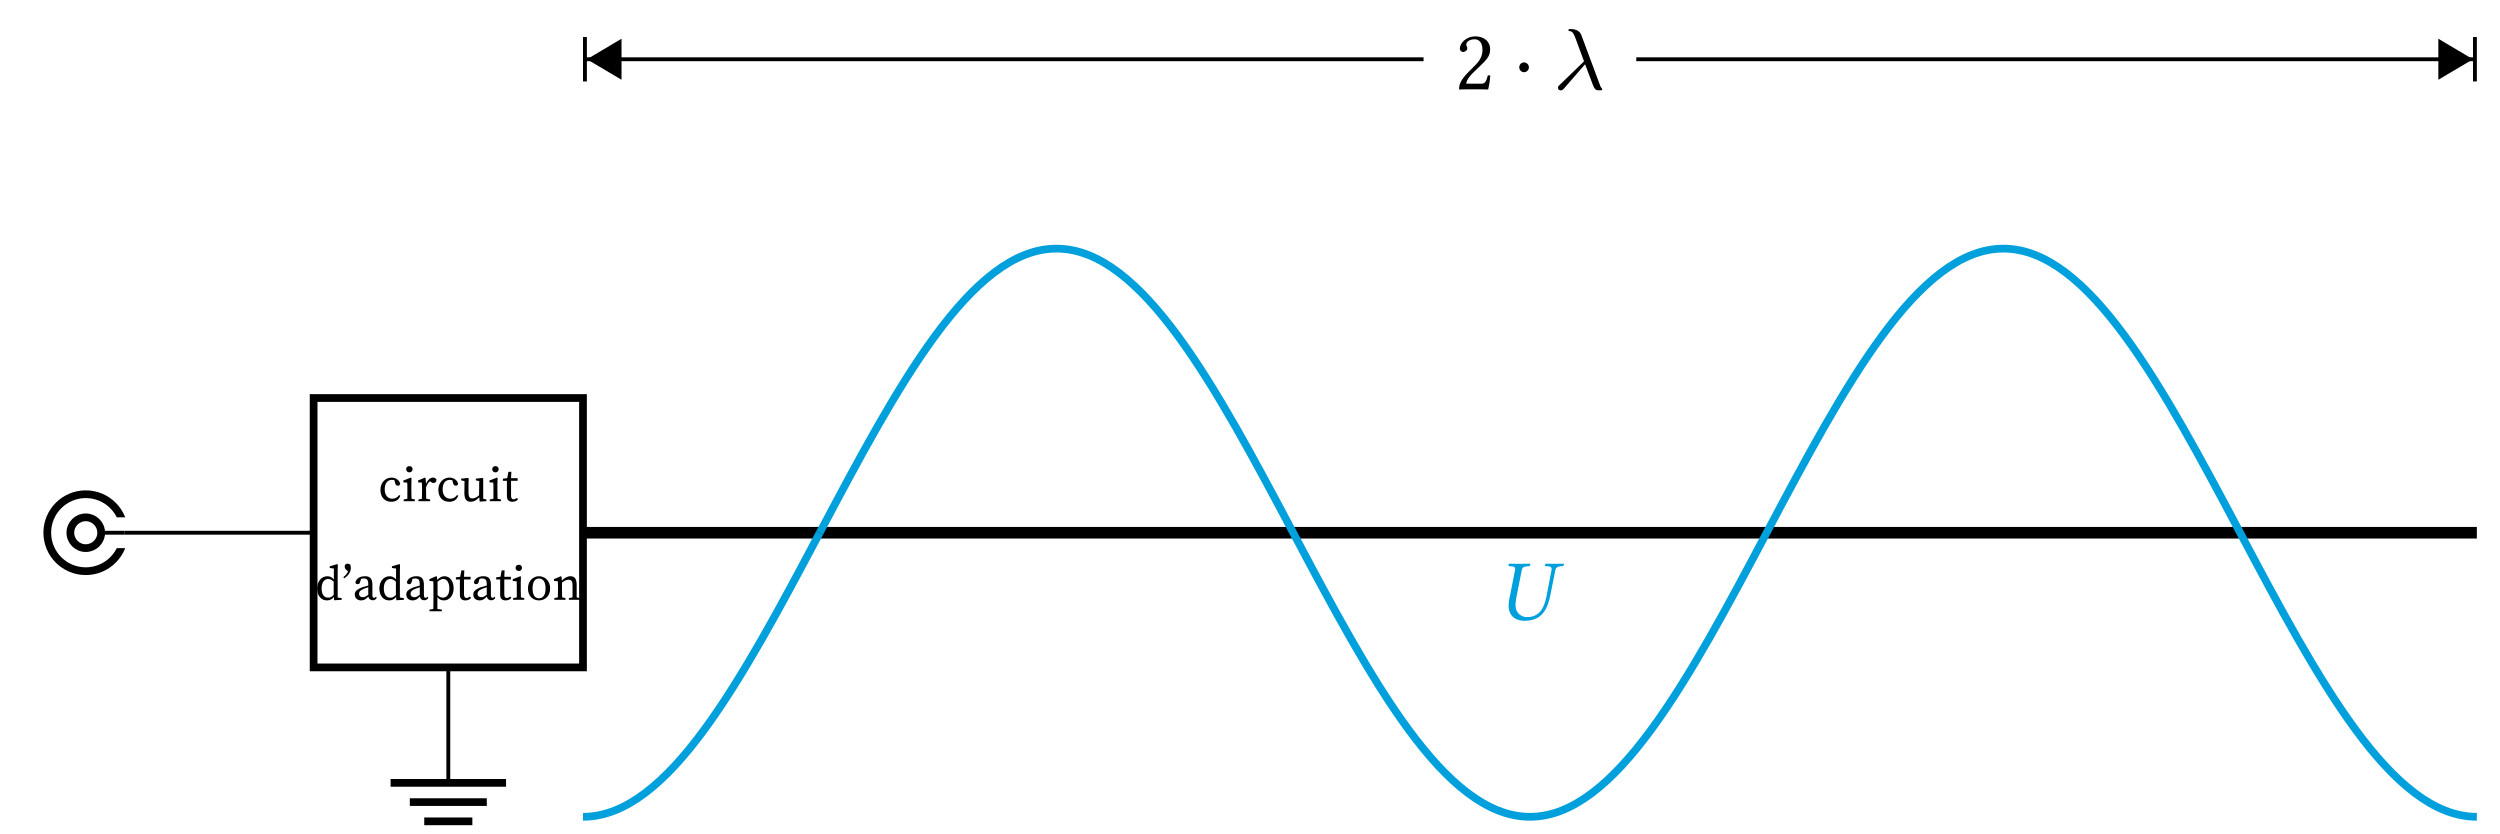
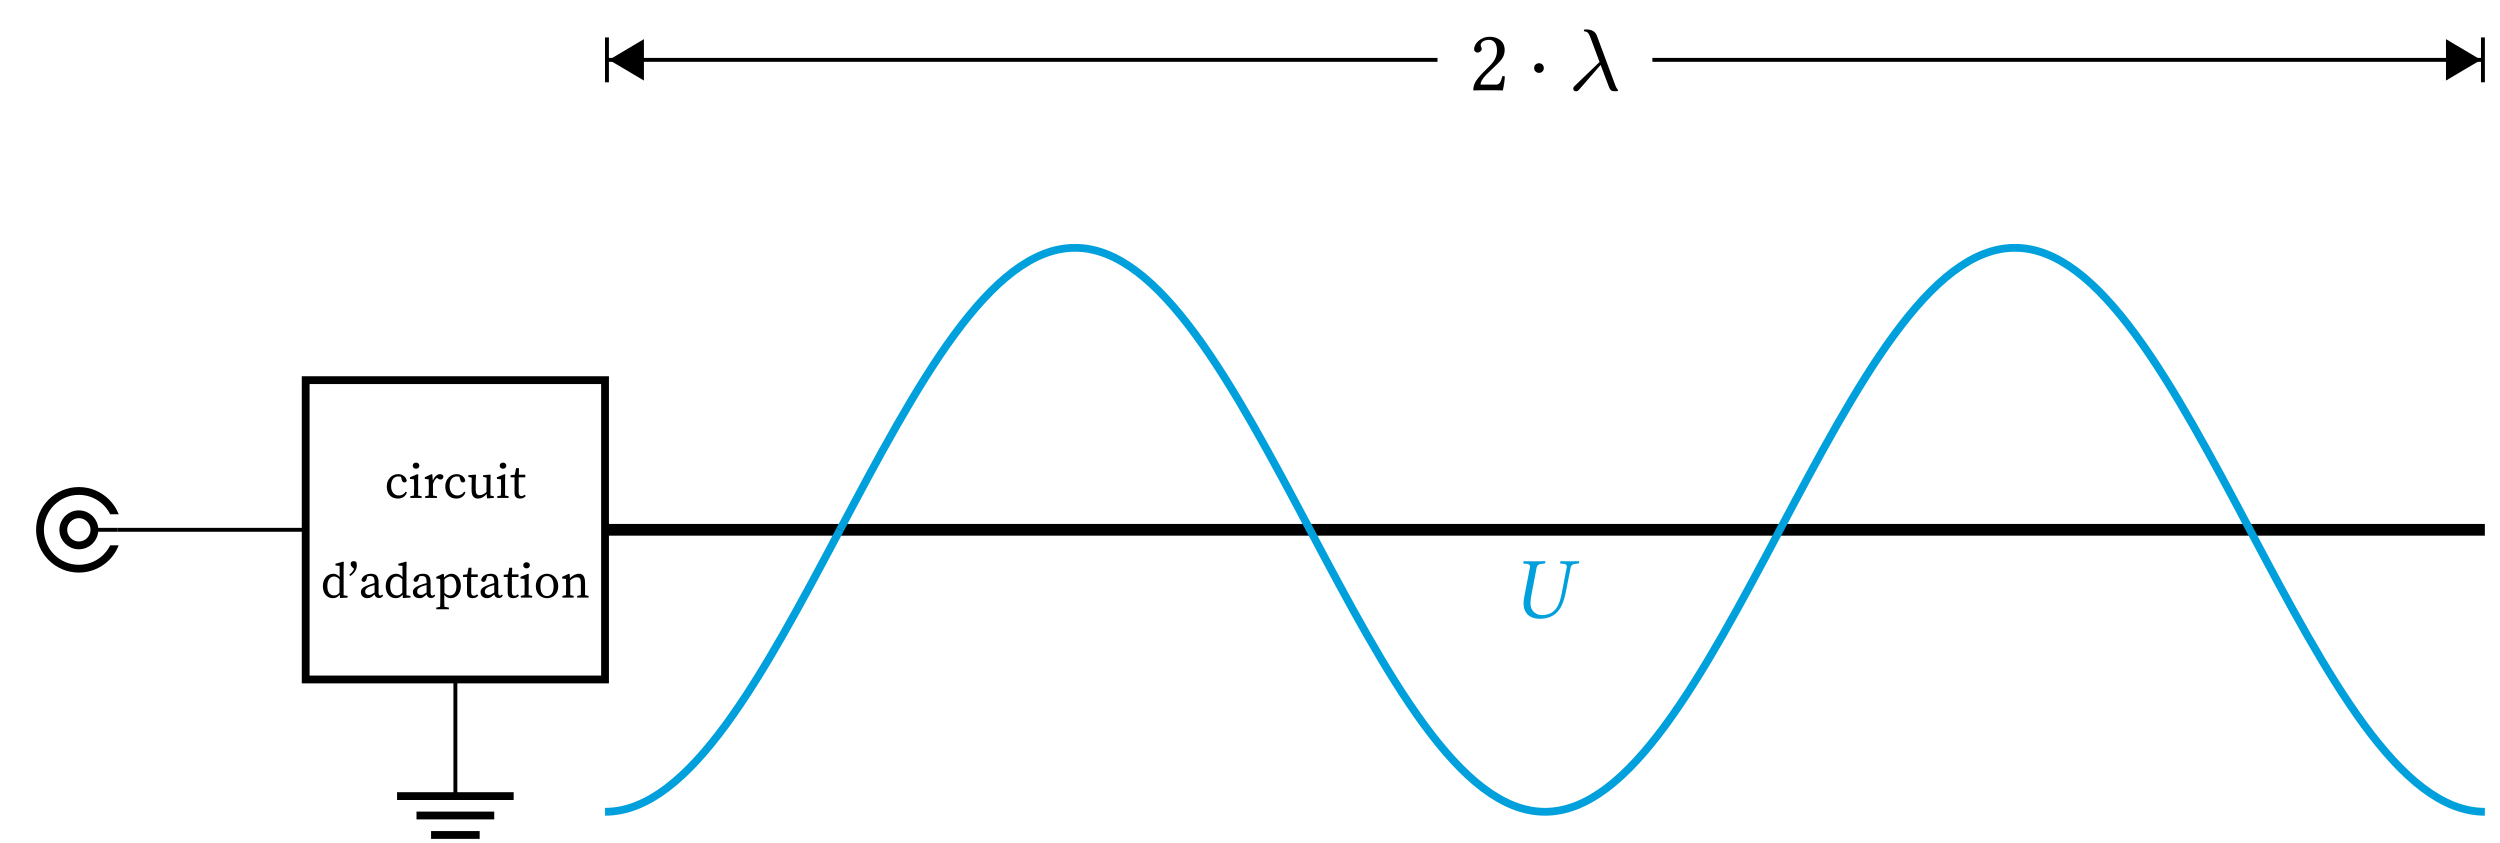
- <svg xmlns="http://www.w3.org/2000/svg" xmlns:xlink="http://www.w3.org/1999/xlink" width="255.117" height="85.099" viewBox="0 0 255.117 85.099">
+ <svg xmlns="http://www.w3.org/2000/svg" xmlns:xlink="http://www.w3.org/1999/xlink" width="254.165" height="85.641" viewBox="0 0 254.165 85.641">
  <defs>
    <g>
      <g id="glyph-0-0">
-         <path d="M 1.359 -2.172 C 1.453 -2.172 1.531 -2.172 1.625 -2.141 L 1.719 -1.812 C 1.75 -1.672 1.828 -1.578 1.984 -1.578 C 2.109 -1.578 2.188 -1.641 2.219 -1.766 C 2.156 -2.125 1.781 -2.406 1.344 -2.406 C 0.75 -2.406 0.203 -1.938 0.203 -1.156 C 0.203 -0.406 0.641 0.062 1.312 0.062 C 1.781 0.062 2.094 -0.156 2.234 -0.562 L 2.109 -0.625 C 1.953 -0.391 1.703 -0.25 1.422 -0.25 C 0.969 -0.25 0.641 -0.594 0.641 -1.203 C 0.641 -1.844 0.938 -2.172 1.359 -2.172 Z M 1.359 -2.172 " />
+         <path d="M 1.375 -2.188 C 1.453 -2.188 1.547 -2.172 1.641 -2.156 L 1.734 -1.828 C 1.766 -1.688 1.828 -1.578 2 -1.578 C 2.125 -1.578 2.203 -1.641 2.234 -1.766 C 2.172 -2.141 1.797 -2.422 1.359 -2.422 C 0.766 -2.422 0.203 -1.953 0.203 -1.172 C 0.203 -0.406 0.641 0.062 1.328 0.062 C 1.781 0.062 2.109 -0.156 2.25 -0.562 L 2.125 -0.641 C 1.969 -0.391 1.719 -0.25 1.438 -0.25 C 0.969 -0.25 0.641 -0.594 0.641 -1.219 C 0.641 -1.859 0.953 -2.188 1.375 -2.188 Z M 1.375 -2.188 " />
      </g>
      <g id="glyph-0-1">
-         <path d="M 0.75 -2.938 C 0.938 -2.938 1.078 -3.078 1.078 -3.266 C 1.078 -3.453 0.938 -3.578 0.75 -3.578 C 0.562 -3.578 0.422 -3.453 0.422 -3.266 C 0.422 -3.078 0.562 -2.938 0.75 -2.938 Z M 1.312 -0.172 L 0.969 -0.25 C 0.969 -0.5 0.953 -0.812 0.953 -1.031 L 0.953 -1.688 L 0.969 -2.359 L 0.906 -2.406 L 0.141 -2.109 L 0.141 -1.922 L 0.531 -1.891 C 0.547 -1.688 0.547 -1.531 0.547 -1.266 L 0.547 -1.031 C 0.547 -0.812 0.547 -0.5 0.547 -0.25 L 0.172 -0.172 L 0.172 0 L 1.312 0 Z M 1.312 -0.172 " />
+         <path d="M 0.766 -2.969 C 0.938 -2.969 1.094 -3.094 1.094 -3.281 C 1.094 -3.469 0.938 -3.594 0.766 -3.594 C 0.562 -3.594 0.422 -3.469 0.422 -3.281 C 0.422 -3.094 0.562 -2.969 0.766 -2.969 Z M 1.328 -0.172 L 0.969 -0.25 C 0.969 -0.5 0.969 -0.828 0.969 -1.047 L 0.969 -1.688 L 0.984 -2.375 L 0.906 -2.422 L 0.141 -2.109 L 0.141 -1.938 L 0.547 -1.891 C 0.547 -1.703 0.562 -1.547 0.562 -1.266 L 0.562 -1.047 C 0.562 -0.828 0.547 -0.5 0.547 -0.25 L 0.172 -0.172 L 0.172 0 L 1.328 0 Z M 1.328 -0.172 " />
      </g>
      <g id="glyph-0-2">
-         <path d="M 0.203 0 L 1.406 0 L 1.406 -0.172 L 1 -0.25 C 1 -0.5 0.984 -0.812 0.984 -1.031 L 0.984 -1.406 C 1.078 -1.688 1.203 -1.891 1.391 -2.031 L 1.453 -1.984 C 1.547 -1.906 1.641 -1.859 1.75 -1.859 C 1.953 -1.859 2.047 -1.984 2.047 -2.219 C 1.984 -2.328 1.844 -2.406 1.688 -2.406 C 1.422 -2.406 1.141 -2.172 0.984 -1.766 L 0.938 -2.359 L 0.859 -2.406 L 0.172 -2.109 L 0.172 -1.922 L 0.562 -1.891 C 0.562 -1.688 0.578 -1.547 0.578 -1.266 L 0.578 -1.031 C 0.578 -0.812 0.562 -0.484 0.562 -0.234 L 0.203 -0.172 Z M 0.203 0 " />
+         <path d="M 0.203 0 L 1.406 0 L 1.406 -0.172 L 1 -0.25 C 1 -0.5 1 -0.828 1 -1.047 L 1 -1.406 C 1.078 -1.688 1.203 -1.906 1.406 -2.047 L 1.469 -2 C 1.562 -1.922 1.656 -1.875 1.766 -1.875 C 1.969 -1.875 2.062 -2 2.062 -2.234 C 2 -2.344 1.859 -2.422 1.703 -2.422 C 1.438 -2.422 1.156 -2.172 0.984 -1.781 L 0.938 -2.375 L 0.859 -2.422 L 0.172 -2.109 L 0.172 -1.938 L 0.562 -1.891 C 0.562 -1.703 0.578 -1.547 0.578 -1.281 L 0.578 -1.047 C 0.578 -0.812 0.562 -0.484 0.562 -0.25 L 0.203 -0.172 Z M 0.203 0 " />
      </g>
      <g id="glyph-0-3">
-         <path d="M 2.703 0 L 2.703 -0.172 L 2.375 -0.25 L 2.375 -2.312 L 2.328 -2.375 L 1.625 -2.297 L 1.625 -2.125 L 1.969 -2.047 L 1.953 -0.609 C 1.734 -0.391 1.484 -0.281 1.266 -0.281 C 1 -0.281 0.875 -0.438 0.875 -0.859 L 0.875 -1.625 L 0.891 -2.312 L 0.844 -2.375 L 0.125 -2.297 L 0.125 -2.125 L 0.469 -2.047 L 0.453 -0.828 C 0.453 -0.172 0.703 0.062 1.094 0.062 C 1.391 0.062 1.703 -0.078 1.969 -0.406 L 2.016 0.047 Z M 2.703 0 " />
+         <path d="M 2.719 0 L 2.719 -0.172 L 2.375 -0.25 L 2.375 -1.641 L 2.391 -2.328 L 2.344 -2.375 L 1.625 -2.312 L 1.625 -2.141 L 1.984 -2.062 L 1.969 -0.609 C 1.734 -0.391 1.5 -0.281 1.266 -0.281 C 1 -0.281 0.875 -0.438 0.875 -0.875 L 0.875 -1.641 L 0.906 -2.328 L 0.859 -2.375 L 0.125 -2.312 L 0.125 -2.141 L 0.469 -2.062 L 0.453 -0.828 C 0.453 -0.172 0.703 0.062 1.109 0.062 C 1.406 0.062 1.719 -0.078 1.984 -0.406 L 2.031 0.047 Z M 2.719 0 " />
      </g>
      <g id="glyph-0-4">
-         <path d="M 0.875 -0.547 L 0.875 -2.078 L 1.547 -2.078 L 1.547 -2.344 L 0.875 -2.344 L 0.906 -3 L 0.609 -3 L 0.484 -2.344 L 0.047 -2.297 L 0.047 -2.078 L 0.453 -2.078 L 0.453 -0.922 C 0.453 -0.719 0.453 -0.625 0.453 -0.5 C 0.453 -0.109 0.672 0.062 1.016 0.062 C 1.266 0.062 1.469 -0.031 1.594 -0.203 L 1.469 -0.328 C 1.344 -0.234 1.25 -0.188 1.141 -0.188 C 0.969 -0.188 0.875 -0.297 0.875 -0.547 Z M 0.875 -0.547 " />
+         <path d="M 0.875 -0.562 L 0.875 -2.094 L 1.547 -2.094 L 1.547 -2.359 L 0.891 -2.359 L 0.906 -3.031 L 0.609 -3.031 L 0.484 -2.359 L 0.047 -2.312 L 0.047 -2.094 L 0.453 -2.094 L 0.453 -0.922 C 0.453 -0.734 0.453 -0.625 0.453 -0.5 C 0.453 -0.109 0.672 0.062 1.016 0.062 C 1.266 0.062 1.469 -0.031 1.594 -0.203 L 1.484 -0.328 C 1.359 -0.234 1.266 -0.188 1.156 -0.188 C 0.984 -0.188 0.875 -0.297 0.875 -0.562 Z M 0.875 -0.562 " />
      </g>
      <g id="glyph-0-5">
-         <path d="M 0.672 -1.156 C 0.672 -1.828 0.984 -2.125 1.344 -2.125 C 1.5 -2.125 1.672 -2.062 1.906 -1.859 L 1.906 -0.5 C 1.719 -0.297 1.562 -0.219 1.344 -0.219 C 0.953 -0.219 0.672 -0.516 0.672 -1.156 Z M 2.719 0 L 2.719 -0.172 L 2.312 -0.234 L 2.312 -2.906 L 2.328 -3.594 L 2.266 -3.641 L 1.5 -3.422 L 1.5 -3.25 L 1.922 -3.188 L 1.922 -2.078 C 1.719 -2.312 1.5 -2.406 1.266 -2.406 C 0.672 -2.406 0.219 -1.906 0.219 -1.141 C 0.219 -0.422 0.625 0.062 1.219 0.062 C 1.531 0.062 1.75 -0.062 1.922 -0.297 L 1.953 0.047 Z M 2.719 0 " />
+         <path d="M 0.672 -1.156 C 0.672 -1.844 0.984 -2.141 1.359 -2.141 C 1.516 -2.141 1.688 -2.078 1.906 -1.875 L 1.906 -0.5 C 1.734 -0.297 1.578 -0.219 1.359 -0.219 C 0.953 -0.219 0.672 -0.516 0.672 -1.156 Z M 2.734 0 L 2.734 -0.172 L 2.328 -0.234 L 2.328 -2.922 L 2.344 -3.625 L 2.281 -3.656 L 1.5 -3.438 L 1.5 -3.266 L 1.922 -3.219 L 1.922 -2.094 C 1.719 -2.328 1.516 -2.422 1.281 -2.422 C 0.672 -2.422 0.219 -1.906 0.219 -1.156 C 0.219 -0.438 0.625 0.062 1.234 0.062 C 1.547 0.062 1.75 -0.062 1.922 -0.297 L 1.969 0.047 Z M 2.734 0 " />
      </g>
      <g id="glyph-0-6">
-         <path d="M 0.859 -3.234 C 0.859 -3.359 0.844 -3.484 0.797 -3.594 C 0.719 -3.656 0.625 -3.688 0.531 -3.688 C 0.344 -3.688 0.234 -3.594 0.234 -3.391 C 0.234 -3.266 0.281 -3.156 0.422 -3.031 L 0.578 -2.906 C 0.469 -2.641 0.328 -2.5 0.094 -2.312 L 0.188 -2.188 C 0.547 -2.422 0.859 -2.812 0.859 -3.234 Z M 0.859 -3.234 " />
+         <path d="M 0.859 -3.266 C 0.859 -3.391 0.844 -3.5 0.797 -3.609 C 0.719 -3.688 0.625 -3.703 0.531 -3.703 C 0.359 -3.703 0.234 -3.609 0.234 -3.422 C 0.234 -3.297 0.281 -3.188 0.438 -3.047 L 0.578 -2.922 C 0.469 -2.656 0.328 -2.516 0.094 -2.328 L 0.188 -2.188 C 0.562 -2.438 0.859 -2.828 0.859 -3.266 Z M 0.859 -3.266 " />
      </g>
      <g id="glyph-0-7">
-         <path d="M 2.047 0.047 C 2.219 0.047 2.359 -0.016 2.469 -0.203 L 2.375 -0.312 C 2.328 -0.25 2.266 -0.203 2.188 -0.203 C 2.078 -0.203 2.016 -0.281 2.016 -0.5 L 2.016 -1.547 C 2.016 -2.172 1.766 -2.406 1.25 -2.406 C 0.75 -2.406 0.375 -2.172 0.281 -1.797 C 0.297 -1.656 0.375 -1.594 0.516 -1.594 C 0.656 -1.594 0.734 -1.672 0.766 -1.828 L 0.859 -2.141 C 0.969 -2.172 1.062 -2.172 1.125 -2.172 C 1.453 -2.172 1.594 -2.062 1.594 -1.578 L 1.594 -1.453 C 1.391 -1.406 1.188 -1.344 1.031 -1.297 C 0.375 -1.047 0.219 -0.828 0.219 -0.547 C 0.219 -0.141 0.516 0.062 0.875 0.062 C 1.172 0.062 1.328 -0.062 1.609 -0.328 C 1.641 -0.094 1.812 0.047 2.047 0.047 Z M 0.656 -0.625 C 0.656 -0.766 0.719 -0.953 1.141 -1.125 C 1.25 -1.172 1.422 -1.219 1.594 -1.281 L 1.594 -0.516 C 1.312 -0.312 1.219 -0.266 1.047 -0.266 C 0.828 -0.266 0.656 -0.359 0.656 -0.625 Z M 0.656 -0.625 " />
+         <path d="M 2.062 0.047 C 2.234 0.047 2.375 -0.016 2.484 -0.203 L 2.391 -0.312 C 2.344 -0.25 2.281 -0.203 2.203 -0.203 C 2.094 -0.203 2.016 -0.281 2.016 -0.5 L 2.016 -1.562 C 2.016 -2.172 1.766 -2.422 1.25 -2.422 C 0.75 -2.422 0.375 -2.172 0.281 -1.797 C 0.297 -1.672 0.375 -1.594 0.516 -1.594 C 0.656 -1.594 0.734 -1.688 0.781 -1.844 L 0.875 -2.156 C 0.969 -2.188 1.062 -2.188 1.141 -2.188 C 1.469 -2.188 1.609 -2.078 1.609 -1.594 L 1.609 -1.469 C 1.406 -1.422 1.203 -1.359 1.047 -1.297 C 0.375 -1.062 0.219 -0.844 0.219 -0.562 C 0.219 -0.141 0.531 0.062 0.891 0.062 C 1.172 0.062 1.344 -0.062 1.609 -0.328 C 1.656 -0.094 1.828 0.047 2.062 0.047 Z M 0.656 -0.625 C 0.656 -0.781 0.719 -0.969 1.156 -1.141 C 1.25 -1.172 1.438 -1.234 1.609 -1.281 L 1.609 -0.516 C 1.328 -0.328 1.234 -0.266 1.062 -0.266 C 0.828 -0.266 0.656 -0.359 0.656 -0.625 Z M 0.656 -0.625 " />
      </g>
      <g id="glyph-0-8">
-         <path d="M 2.203 -1.141 C 2.203 -0.5 1.906 -0.219 1.531 -0.219 C 1.359 -0.219 1.172 -0.297 1 -0.469 L 1 -1.844 C 1.25 -2.062 1.438 -2.125 1.594 -2.125 C 1.953 -2.125 2.203 -1.766 2.203 -1.141 Z M 0.578 0.141 C 0.578 0.406 0.578 0.672 0.562 0.938 L 0.172 1 L 0.172 1.172 L 1.438 1.172 L 1.438 1 L 0.984 0.938 C 0.984 0.656 0.984 0.391 0.984 0.141 L 0.984 -0.266 C 1.188 -0.016 1.406 0.062 1.641 0.062 C 2.203 0.062 2.641 -0.422 2.641 -1.172 C 2.641 -1.938 2.234 -2.406 1.703 -2.406 C 1.453 -2.406 1.203 -2.281 0.969 -2.031 L 0.938 -2.359 L 0.859 -2.406 L 0.172 -2.109 L 0.172 -1.922 L 0.562 -1.891 C 0.578 -1.688 0.578 -1.547 0.578 -1.266 Z M 0.578 0.141 " />
+         <path d="M 2.219 -1.141 C 2.219 -0.5 1.922 -0.219 1.547 -0.219 C 1.359 -0.219 1.188 -0.297 1 -0.469 L 1 -1.859 C 1.25 -2.078 1.453 -2.141 1.594 -2.141 C 1.969 -2.141 2.219 -1.781 2.219 -1.141 Z M 0.578 0.141 C 0.578 0.406 0.578 0.672 0.562 0.938 L 0.172 1.016 L 0.172 1.188 L 1.453 1.188 L 1.453 1.016 L 1 0.938 C 0.984 0.656 0.984 0.391 0.984 0.141 L 0.984 -0.266 C 1.188 -0.016 1.422 0.062 1.641 0.062 C 2.219 0.062 2.672 -0.422 2.672 -1.188 C 2.672 -1.953 2.25 -2.422 1.719 -2.422 C 1.453 -2.422 1.203 -2.297 0.969 -2.047 L 0.938 -2.375 L 0.859 -2.422 L 0.172 -2.109 L 0.172 -1.938 L 0.562 -1.891 C 0.578 -1.703 0.578 -1.547 0.578 -1.281 Z M 0.578 0.141 " />
      </g>
      <g id="glyph-0-9">
-         <path d="M 1.344 0.062 C 1.922 0.062 2.484 -0.344 2.484 -1.156 C 2.484 -1.969 1.922 -2.406 1.344 -2.406 C 0.781 -2.406 0.219 -1.969 0.219 -1.156 C 0.219 -0.344 0.766 0.062 1.344 0.062 Z M 1.344 -0.156 C 0.922 -0.156 0.688 -0.5 0.688 -1.156 C 0.688 -1.828 0.922 -2.172 1.344 -2.172 C 1.766 -2.172 2.016 -1.828 2.016 -1.156 C 2.016 -0.5 1.766 -0.156 1.344 -0.156 Z M 1.344 -0.156 " />
+         <path d="M 1.359 0.062 C 1.938 0.062 2.5 -0.344 2.5 -1.156 C 2.5 -1.984 1.922 -2.422 1.359 -2.422 C 0.781 -2.422 0.219 -1.984 0.219 -1.156 C 0.219 -0.344 0.781 0.062 1.359 0.062 Z M 1.359 -0.156 C 0.922 -0.156 0.688 -0.5 0.688 -1.156 C 0.688 -1.828 0.922 -2.188 1.359 -2.188 C 1.781 -2.188 2.031 -1.828 2.031 -1.156 C 2.031 -0.5 1.781 -0.156 1.359 -0.156 Z M 1.359 -0.156 " />
      </g>
      <g id="glyph-0-10">
-         <path d="M 1.844 -2.406 C 1.547 -2.406 1.203 -2.219 0.969 -1.953 L 0.938 -2.359 L 0.859 -2.406 L 0.172 -2.109 L 0.172 -1.922 L 0.562 -1.891 C 0.562 -1.688 0.578 -1.547 0.578 -1.266 L 0.578 -1.031 C 0.578 -0.812 0.562 -0.5 0.562 -0.25 L 0.203 -0.172 L 0.203 0 L 1.344 0 L 1.344 -0.172 L 1 -0.25 C 1 -0.5 0.984 -0.812 0.984 -1.031 L 0.984 -1.75 C 1.234 -1.953 1.438 -2.047 1.656 -2.047 C 1.953 -2.047 2.062 -1.906 2.062 -1.453 L 2.062 -1.031 C 2.062 -0.812 2.062 -0.484 2.062 -0.25 L 1.688 -0.172 L 1.688 0 L 2.828 0 L 2.828 -0.172 L 2.484 -0.25 C 2.484 -0.5 2.484 -0.812 2.484 -1.031 L 2.484 -1.484 C 2.484 -2.141 2.281 -2.406 1.844 -2.406 Z M 1.844 -2.406 " />
+         <path d="M 1.859 -2.422 C 1.562 -2.422 1.219 -2.234 0.969 -1.969 L 0.938 -2.375 L 0.859 -2.422 L 0.172 -2.109 L 0.172 -1.938 L 0.562 -1.891 C 0.562 -1.703 0.578 -1.547 0.578 -1.281 L 0.578 -1.047 C 0.578 -0.812 0.562 -0.5 0.562 -0.25 L 0.203 -0.172 L 0.203 0 L 1.344 0 L 1.344 -0.172 L 1 -0.25 C 1 -0.5 1 -0.828 1 -1.047 L 1 -1.766 C 1.25 -1.969 1.438 -2.062 1.672 -2.062 C 1.969 -2.062 2.078 -1.922 2.078 -1.469 L 2.078 -1.047 C 2.078 -0.812 2.078 -0.484 2.078 -0.25 L 1.703 -0.172 L 1.703 0 L 2.859 0 L 2.859 -0.172 L 2.5 -0.25 C 2.5 -0.5 2.5 -0.812 2.5 -1.047 L 2.5 -1.5 C 2.5 -2.156 2.281 -2.422 1.859 -2.422 Z M 1.859 -2.422 " />
      </g>
      <g id="glyph-1-0">
-         <path d="M 1.812 0.094 C 3.562 0.094 4.172 -1.031 4.469 -2.625 L 4.953 -5.062 C 5 -5.312 5.141 -5.438 5.5 -5.469 L 5.719 -5.484 C 5.766 -5.484 5.797 -5.516 5.797 -5.562 L 5.844 -5.719 L 5.828 -5.734 C 5.422 -5.734 5.078 -5.719 4.875 -5.719 C 4.688 -5.719 4.344 -5.734 3.953 -5.734 L 3.938 -5.719 L 3.891 -5.562 C 3.891 -5.516 3.922 -5.484 3.953 -5.484 L 4.188 -5.469 C 4.469 -5.453 4.578 -5.375 4.578 -5.188 C 4.578 -5.141 4.578 -5.109 4.562 -5.062 L 4.062 -2.453 C 3.859 -1.469 3.5 -0.281 2.062 -0.281 C 1.656 -0.281 1.344 -0.469 1.141 -0.719 C 0.953 -0.953 0.891 -1.234 0.891 -1.516 C 0.891 -1.797 0.953 -2.109 1 -2.391 L 1.531 -5.078 C 1.578 -5.328 1.719 -5.438 2.078 -5.469 L 2.297 -5.484 C 2.344 -5.484 2.375 -5.516 2.375 -5.562 L 2.406 -5.719 L 2.391 -5.734 C 2 -5.734 1.641 -5.719 1.297 -5.719 C 0.969 -5.719 0.625 -5.734 0.234 -5.734 L 0.203 -5.719 L 0.172 -5.562 C 0.172 -5.516 0.188 -5.484 0.234 -5.484 L 0.453 -5.469 C 0.734 -5.453 0.859 -5.375 0.859 -5.188 C 0.859 -5.156 0.859 -5.125 0.844 -5.078 L 0.25 -2.094 C 0.219 -1.859 0.188 -1.656 0.188 -1.469 C 0.188 -0.188 1.141 0.094 1.812 0.094 Z M 1.812 0.094 " />
+         <path d="M 1.812 0.094 C 3.578 0.094 4.188 -1.047 4.5 -2.625 L 4.984 -5.078 C 5.016 -5.328 5.172 -5.469 5.531 -5.5 L 5.75 -5.516 C 5.797 -5.516 5.828 -5.547 5.828 -5.578 L 5.875 -5.75 L 5.859 -5.766 C 5.453 -5.766 5.109 -5.75 4.906 -5.75 C 4.703 -5.75 4.375 -5.766 3.969 -5.766 L 3.953 -5.75 L 3.922 -5.578 C 3.906 -5.547 3.938 -5.516 3.969 -5.516 L 4.203 -5.5 C 4.484 -5.484 4.609 -5.391 4.609 -5.203 C 4.609 -5.172 4.594 -5.125 4.578 -5.078 L 4.078 -2.469 C 3.875 -1.469 3.531 -0.281 2.062 -0.281 C 1.656 -0.281 1.344 -0.469 1.141 -0.719 C 0.953 -0.969 0.906 -1.234 0.906 -1.531 C 0.906 -1.812 0.953 -2.109 1.016 -2.406 L 1.531 -5.109 C 1.594 -5.359 1.734 -5.469 2.094 -5.5 L 2.312 -5.516 C 2.359 -5.516 2.375 -5.547 2.391 -5.578 L 2.422 -5.75 L 2.406 -5.766 C 2 -5.766 1.656 -5.75 1.312 -5.75 C 0.969 -5.75 0.641 -5.766 0.234 -5.766 L 0.203 -5.75 L 0.172 -5.578 C 0.172 -5.547 0.203 -5.516 0.234 -5.516 L 0.453 -5.5 C 0.734 -5.484 0.859 -5.406 0.859 -5.219 C 0.859 -5.188 0.859 -5.141 0.844 -5.109 L 0.266 -2.109 C 0.219 -1.875 0.203 -1.672 0.203 -1.484 C 0.203 -0.203 1.156 0.094 1.812 0.094 Z M 1.812 0.094 " />
      </g>
      <g id="glyph-1-1">
-         <path d="M 0.547 -4.156 C 0.547 -3.969 0.703 -3.812 0.891 -3.812 C 1.047 -3.812 1.312 -3.969 1.312 -4.156 C 1.312 -4.234 1.297 -4.281 1.281 -4.344 C 1.266 -4.406 1.203 -4.484 1.203 -4.562 C 1.203 -4.781 1.438 -5.109 2.078 -5.109 C 2.406 -5.109 2.859 -4.875 2.859 -4.031 C 2.859 -3.469 2.656 -3 2.125 -2.469 L 1.469 -1.812 C 0.609 -0.938 0.469 -0.5 0.469 0.016 C 0.469 0.016 0.922 0 1.203 0 L 2.75 0 C 3.031 0 3.438 0.016 3.438 0.016 C 3.562 -0.453 3.641 -1.125 3.656 -1.391 C 3.609 -1.422 3.484 -1.453 3.406 -1.422 C 3.25 -0.797 3.094 -0.578 2.781 -0.578 L 1.203 -0.578 C 1.203 -1 1.812 -1.609 1.859 -1.656 L 2.75 -2.516 C 3.25 -3 3.641 -3.391 3.641 -4.062 C 3.641 -5.016 2.859 -5.406 2.141 -5.406 C 1.156 -5.406 0.547 -4.688 0.547 -4.156 Z M 0.547 -4.156 " />
+         <path d="M 0.547 -4.172 C 0.547 -3.984 0.719 -3.828 0.906 -3.828 C 1.047 -3.828 1.328 -3.984 1.328 -4.188 C 1.328 -4.25 1.297 -4.312 1.281 -4.375 C 1.266 -4.438 1.219 -4.516 1.219 -4.578 C 1.219 -4.812 1.453 -5.125 2.094 -5.125 C 2.422 -5.125 2.875 -4.906 2.875 -4.047 C 2.875 -3.484 2.672 -3.016 2.141 -2.484 L 1.484 -1.828 C 0.609 -0.938 0.469 -0.516 0.469 0.016 C 0.469 0.016 0.922 0 1.203 0 L 2.766 0 C 3.047 0 3.469 0.016 3.469 0.016 C 3.578 -0.453 3.672 -1.125 3.672 -1.391 C 3.625 -1.438 3.5 -1.453 3.422 -1.438 C 3.266 -0.797 3.109 -0.578 2.797 -0.578 L 1.203 -0.578 C 1.203 -1.016 1.812 -1.609 1.859 -1.656 L 2.766 -2.531 C 3.281 -3.016 3.656 -3.406 3.656 -4.094 C 3.656 -5.047 2.875 -5.438 2.156 -5.438 C 1.156 -5.438 0.547 -4.703 0.547 -4.172 Z M 0.547 -4.172 " />
      </g>
      <g id="glyph-2-0">
-         <path d="M 1 -2.75 C 0.719 -2.75 0.516 -2.516 0.516 -2.25 C 0.516 -1.969 0.75 -1.75 1 -1.75 C 1.297 -1.75 1.5 -1.984 1.5 -2.25 C 1.5 -2.531 1.266 -2.75 1 -2.75 Z M 1 -2.75 " />
+         <path d="M 1.016 -2.75 C 0.719 -2.75 0.516 -2.531 0.516 -2.25 C 0.516 -1.969 0.75 -1.766 1.016 -1.766 C 1.297 -1.766 1.5 -1.984 1.5 -2.25 C 1.5 -2.547 1.281 -2.75 1.016 -2.75 Z M 1.016 -2.75 " />
      </g>
      <g id="glyph-3-0">
-         <path d="M 3.25 -2.562 C 3.766 -1.25 4.094 -0.25 4.188 -0.141 C 4.359 0.094 4.422 0.094 4.688 0.094 L 4.906 0.094 C 4.969 0.094 5 0.062 5 0 C 5 -0.047 4.984 -0.062 4.953 -0.094 C 4.844 -0.219 4.797 -0.328 4.75 -0.484 L 2.859 -5.562 C 2.656 -6.094 2.062 -6.156 1.75 -6.156 C 1.672 -6.156 1.547 -6.156 1.547 -6.047 C 1.547 -5.953 1.625 -5.953 1.719 -5.938 C 1.984 -5.891 2.094 -5.641 2.234 -5.312 L 3.141 -2.859 L 0.641 -0.438 C 0.547 -0.359 0.484 -0.297 0.484 -0.156 C 0.484 0.031 0.641 0.109 0.766 0.109 C 0.922 0.109 1.016 -0.016 1.062 -0.047 Z M 3.25 -2.562 " />
+         <path d="M 3.266 -2.578 C 3.781 -1.25 4.125 -0.25 4.203 -0.141 C 4.375 0.094 4.453 0.094 4.719 0.094 L 4.922 0.094 C 4.984 0.094 5.031 0.062 5.031 0 C 5.031 -0.047 5.016 -0.062 4.984 -0.094 C 4.875 -0.219 4.828 -0.328 4.766 -0.484 L 2.875 -5.578 C 2.672 -6.125 2.078 -6.188 1.75 -6.188 C 1.672 -6.188 1.562 -6.188 1.562 -6.078 C 1.562 -5.984 1.625 -5.984 1.734 -5.969 C 2 -5.922 2.109 -5.672 2.234 -5.344 L 3.156 -2.875 L 0.641 -0.453 C 0.547 -0.359 0.484 -0.297 0.484 -0.156 C 0.484 0.031 0.641 0.109 0.766 0.109 C 0.922 0.109 1.031 -0.016 1.062 -0.047 Z M 3.266 -2.578 " />
      </g>
    </g>
    <clipPath id="clip-0">
-       <path clip-rule="nonzero" d="M 39 79 L 53 79 L 53 84.207 L 39 84.207 Z M 39 79 " />
+       <path clip-rule="nonzero" d="M 39 80 L 53 80 L 53 85.285 L 39 85.285 Z M 39 80 " />
    </clipPath>
    <clipPath id="clip-1">
-       <path clip-rule="nonzero" d="M 58 53 L 253.344 53 L 253.344 55 L 58 55 Z M 58 53 " />
+       <path clip-rule="nonzero" d="M 60 53 L 253.219 53 L 253.219 55 L 60 55 Z M 60 53 " />
    </clipPath>
    <clipPath id="clip-2">
-       <path clip-rule="nonzero" d="M 0.898 46.508 L 16.605 46.508 L 16.605 52.793 L 0.898 52.793 Z M 0.898 52.793 L 7.18 52.793 L 7.18 55.934 L 0.898 55.934 Z M 0.898 55.934 L 16.605 55.934 L 16.605 62.215 L 0.898 62.215 Z M 0.898 55.934 " />
+       <path clip-rule="nonzero" d="M 0.113 45.961 L 15.918 45.961 L 15.918 52.285 L 0.113 52.285 Z M 0.113 52.285 L 6.438 52.285 L 6.438 55.445 L 0.113 55.445 Z M 0.113 55.445 L 15.918 55.445 L 15.918 61.766 L 0.113 61.766 Z M 0.113 55.445 " />
    </clipPath>
    <clipPath id="clip-3">
-       <path clip-rule="nonzero" d="M 0.898 41 L 22 41 L 22 68 L 0.898 68 Z M 0.898 41 " />
+       <path clip-rule="nonzero" d="M 0.113 41 L 21 41 L 21 67 L 0.113 67 Z M 0.113 41 " />
    </clipPath>
    <clipPath id="clip-4">
-       <path clip-rule="nonzero" d="M 48 43 L 95 43 L 95 84.207 L 48 84.207 Z M 48 43 " />
+       <path clip-rule="nonzero" d="M 50 42 L 97 42 L 97 85.285 L 50 85.285 Z M 50 42 " />
    </clipPath>
    <clipPath id="clip-5">
-       <path clip-rule="nonzero" d="M 72 14 L 253.344 14 L 253.344 84.207 L 72 84.207 Z M 72 14 " />
+       <path clip-rule="nonzero" d="M 74 13 L 253.219 13 L 253.219 85.285 L 74 85.285 Z M 74 13 " />
    </clipPath>
    <clipPath id="clip-6">
-       <path clip-rule="nonzero" d="M 243 0 L 253.344 0 L 253.344 14 L 243 14 Z M 243 0 " />
+       <path clip-rule="nonzero" d="M 243 0 L 253.219 0 L 253.219 14 L 243 14 Z M 243 0 " />
    </clipPath>
  </defs>
-   <path fill="none" stroke-width="0.399" stroke-linecap="butt" stroke-linejoin="miter" stroke="rgb(0%, 0%, 0%)" stroke-opacity="1" stroke-miterlimit="10" d="M 0.001 0 L 0.001 -11.906 " transform="matrix(0.989523, 0, 0, -0.989523, 45.74867, 68.10592)" />
+   <path fill="none" stroke-width="0.399" stroke-linecap="butt" stroke-linejoin="miter" stroke="rgb(0%, 0%, 0%)" stroke-opacity="1" stroke-miterlimit="10" d="M 0.002 0.001 L 0.002 -11.904 " transform="matrix(0.995826, 0, 0, -0.995826, 46.29515, 69.07943)" />
  <g clip-path="url(#clip-0)">
-     <path fill="none" stroke-width="0.797" stroke-linecap="butt" stroke-linejoin="miter" stroke="rgb(0%, 0%, 0%)" stroke-opacity="1" stroke-miterlimit="10" d="M -5.952 -11.906 L 5.954 -11.906 M -3.97 -13.891 L 3.969 -13.891 M -2.482 -15.873 L 2.48 -15.873 " transform="matrix(0.989523, 0, 0, -0.989523, 45.74867, 68.10592)" />
+     <path fill="none" stroke-width="0.797" stroke-linecap="butt" stroke-linejoin="miter" stroke="rgb(0%, 0%, 0%)" stroke-opacity="1" stroke-miterlimit="10" d="M -5.953 -11.904 L 5.952 -11.904 M -3.968 -13.889 L 3.968 -13.889 M -2.481 -15.874 L 2.481 -15.874 " transform="matrix(0.995826, 0, 0, -0.995826, 46.29515, 69.07943)" />
  </g>
-   <path fill="none" stroke-width="0.797" stroke-linecap="butt" stroke-linejoin="miter" stroke="rgb(0%, 0%, 0%)" stroke-opacity="1" stroke-miterlimit="10" d="M -13.89 27.78 L 13.889 27.78 L 13.889 0 L -13.89 0 Z M -13.89 27.78 " transform="matrix(0.989523, 0, 0, -0.989523, 45.74867, 68.10592)" />
+   <path fill="none" stroke-width="0.797" stroke-linecap="butt" stroke-linejoin="miter" stroke="rgb(0%, 0%, 0%)" stroke-opacity="1" stroke-miterlimit="10" d="M -15.281 30.559 L 15.28 30.559 L 15.28 0.001 L -15.281 0.001 Z M -15.281 30.559 " transform="matrix(0.995826, 0, 0, -0.995826, 46.29515, 69.07943)" />
  <g clip-path="url(#clip-1)">
-     <path fill="none" stroke-width="1.196" stroke-linecap="butt" stroke-linejoin="miter" stroke="rgb(0%, 0%, 0%)" stroke-opacity="1" stroke-miterlimit="10" d="M 13.889 13.888 L 26.095 13.888 M 26.095 13.888 L 50.511 13.888 M 50.511 13.888 L 74.923 13.888 M 74.923 13.888 L 99.339 13.888 M 99.339 13.888 L 123.751 13.888 M 123.751 13.888 L 148.163 13.888 M 148.163 13.888 L 172.579 13.888 M 172.579 13.888 L 196.991 13.888 M 196.991 13.888 L 209.197 13.888 " transform="matrix(0.989523, 0, 0, -0.989523, 45.74867, 68.10592)" />
+     <path fill="none" stroke-width="1.196" stroke-linecap="butt" stroke-linejoin="miter" stroke="rgb(0%, 0%, 0%)" stroke-opacity="1" stroke-miterlimit="10" d="M 15.28 15.28 L 27.272 15.28 M 27.272 15.28 L 51.263 15.28 M 51.263 15.28 L 75.253 15.28 M 75.253 15.28 L 99.244 15.28 M 99.244 15.28 L 123.231 15.28 M 123.231 15.28 L 147.222 15.28 M 147.222 15.28 L 171.213 15.28 M 171.213 15.28 L 195.199 15.28 M 195.199 15.28 L 207.195 15.28 " transform="matrix(0.995826, 0, 0, -0.995826, 46.29515, 69.07943)" />
  </g>
  <g fill="rgb(0%, 0%, 0%)" fill-opacity="1">
-     <use xlink:href="#glyph-0-0" x="38.618" y="51.143" />
-     <use xlink:href="#glyph-0-1" x="41.024" y="51.143" />
-     <use xlink:href="#glyph-0-2" x="42.492" y="51.143" />
+     <use xlink:href="#glyph-0-0" x="39.119" y="50.625" />
+     <use xlink:href="#glyph-0-1" x="41.54" y="50.625" />
+     <use xlink:href="#glyph-0-2" x="43.018" y="50.625" />
  </g>
  <g fill="rgb(0%, 0%, 0%)" fill-opacity="1">
-     <use xlink:href="#glyph-0-0" x="44.528" y="51.143" />
-     <use xlink:href="#glyph-0-3" x="46.934" y="51.143" />
-     <use xlink:href="#glyph-0-1" x="49.807" y="51.143" />
-     <use xlink:href="#glyph-0-4" x="51.276" y="51.143" />
+     <use xlink:href="#glyph-0-0" x="45.067" y="50.625" />
+     <use xlink:href="#glyph-0-3" x="47.488" y="50.625" />
+     <use xlink:href="#glyph-0-1" x="50.38" y="50.625" />
+     <use xlink:href="#glyph-0-4" x="51.858" y="50.625" />
  </g>
  <g fill="rgb(0%, 0%, 0%)" fill-opacity="1">
-     <use xlink:href="#glyph-0-5" x="32.147" y="61.208" />
-     <use xlink:href="#glyph-0-6" x="34.942" y="61.208" />
-     <use xlink:href="#glyph-0-7" x="35.986" y="61.208" />
-     <use xlink:href="#glyph-0-5" x="38.495" y="61.208" />
+     <use xlink:href="#glyph-0-5" x="32.607" y="60.753" />
+     <use xlink:href="#glyph-0-6" x="35.419" y="60.753" />
+     <use xlink:href="#glyph-0-7" x="36.471" y="60.753" />
+     <use xlink:href="#glyph-0-5" x="38.996" y="60.753" />
  </g>
  <g fill="rgb(0%, 0%, 0%)" fill-opacity="1">
-     <use xlink:href="#glyph-0-7" x="41.241" y="61.208" />
+     <use xlink:href="#glyph-0-7" x="41.759" y="60.753" />
  </g>
  <g fill="rgb(0%, 0%, 0%)" fill-opacity="1">
-     <use xlink:href="#glyph-0-8" x="43.651" y="61.208" />
+     <use xlink:href="#glyph-0-8" x="44.184" y="60.753" />
  </g>
  <g fill="rgb(0%, 0%, 0%)" fill-opacity="1">
-     <use xlink:href="#glyph-0-4" x="46.476" y="61.208" />
-     <use xlink:href="#glyph-0-7" x="48.078" y="61.208" />
-     <use xlink:href="#glyph-0-4" x="50.587" y="61.208" />
-     <use xlink:href="#glyph-0-1" x="52.189" y="61.208" />
-     <use xlink:href="#glyph-0-9" x="53.657" y="61.208" />
-     <use xlink:href="#glyph-0-10" x="56.364" y="61.208" />
+     <use xlink:href="#glyph-0-4" x="47.027" y="60.753" />
+     <use xlink:href="#glyph-0-7" x="48.639" y="60.753" />
+     <use xlink:href="#glyph-0-4" x="51.164" y="60.753" />
+     <use xlink:href="#glyph-0-1" x="52.776" y="60.753" />
+     <use xlink:href="#glyph-0-9" x="54.254" y="60.753" />
+     <use xlink:href="#glyph-0-10" x="56.978" y="60.753" />
  </g>
-   <path fill="none" stroke-width="0.399" stroke-linecap="butt" stroke-linejoin="miter" stroke="rgb(0%, 0%, 0%)" stroke-opacity="1" stroke-miterlimit="10" d="M -13.89 13.888 L -33.419 13.888 " transform="matrix(0.989523, 0, 0, -0.989523, 45.74867, 68.10592)" />
+   <path fill="none" stroke-width="0.399" stroke-linecap="butt" stroke-linejoin="miter" stroke="rgb(0%, 0%, 0%)" stroke-opacity="1" stroke-miterlimit="10" d="M -15.281 15.28 L -34.47 15.28 " transform="matrix(0.995826, 0, 0, -0.995826, 46.29515, 69.07943)" />
  <g clip-path="url(#clip-2)">
-     <path fill="none" stroke-width="0.797" stroke-linecap="butt" stroke-linejoin="miter" stroke="rgb(0%, 0%, 0%)" stroke-opacity="1" stroke-miterlimit="10" d="M -33.419 13.888 C -33.419 16.083 -35.196 17.859 -37.39 17.859 C -39.581 17.859 -41.358 16.083 -41.358 13.888 C -41.358 11.697 -39.581 9.921 -37.39 9.921 C -35.196 9.921 -33.419 11.697 -33.419 13.888 Z M -33.419 13.888 " transform="matrix(0.989523, 0, 0, -0.989523, 45.74867, 68.10592)" />
+     <path fill="none" stroke-width="0.797" stroke-linecap="butt" stroke-linejoin="miter" stroke="rgb(0%, 0%, 0%)" stroke-opacity="1" stroke-miterlimit="10" d="M -34.47 15.28 C -34.47 17.469 -36.247 19.246 -38.44 19.246 C -40.629 19.246 -42.406 17.469 -42.406 15.28 C -42.406 13.087 -40.629 11.31 -38.44 11.31 C -36.247 11.31 -34.47 13.087 -34.47 15.28 Z M -34.47 15.28 " transform="matrix(0.995826, 0, 0, -0.995826, 46.29515, 69.07943)" />
  </g>
  <g clip-path="url(#clip-3)">
-     <path fill="none" stroke-width="0.797" stroke-linecap="butt" stroke-linejoin="miter" stroke="rgb(0%, 0%, 0%)" stroke-opacity="1" stroke-miterlimit="10" d="M -35.8 13.888 C -35.8 14.765 -36.51 15.475 -37.39 15.475 C -38.267 15.475 -38.977 14.765 -38.977 13.888 C -38.977 13.012 -38.267 12.301 -37.39 12.301 C -36.51 12.301 -35.8 13.012 -35.8 13.888 Z M -35.8 13.888 " transform="matrix(0.989523, 0, 0, -0.989523, 45.74867, 68.10592)" />
+     <path fill="none" stroke-width="0.797" stroke-linecap="butt" stroke-linejoin="miter" stroke="rgb(0%, 0%, 0%)" stroke-opacity="1" stroke-miterlimit="10" d="M -36.851 15.28 C -36.851 16.155 -37.561 16.865 -38.44 16.865 C -39.315 16.865 -40.025 16.155 -40.025 15.28 C -40.025 14.401 -39.315 13.691 -38.44 13.691 C -37.561 13.691 -36.851 14.401 -36.851 15.28 Z M -36.851 15.28 " transform="matrix(0.995826, 0, 0, -0.995826, 46.29515, 69.07943)" />
  </g>
-   <path fill="none" stroke-width="0.399" stroke-linecap="butt" stroke-linejoin="miter" stroke="rgb(0%, 0%, 0%)" stroke-opacity="1" stroke-miterlimit="10" d="M -35.8 13.888 L -33.419 13.888 " transform="matrix(0.989523, 0, 0, -0.989523, 45.74867, 68.10592)" />
+   <path fill="none" stroke-width="0.399" stroke-linecap="butt" stroke-linejoin="miter" stroke="rgb(0%, 0%, 0%)" stroke-opacity="1" stroke-miterlimit="10" d="M -36.851 15.28 L -34.47 15.28 " transform="matrix(0.995826, 0, 0, -0.995826, 46.29515, 69.07943)" />
  <g clip-path="url(#clip-4)">
-     <path fill="none" stroke-width="0.797" stroke-linecap="butt" stroke-linejoin="miter" stroke="rgb(0%, 62.746%, 86.275%)" stroke-opacity="1" stroke-miterlimit="10" d="M 38.305 13.888 C 30.343 -1.109 22.728 -15.407 13.889 -15.407 " transform="matrix(0.989523, 0, 0, -0.989523, 45.74867, 68.10592)" />
+     <path fill="none" stroke-width="0.797" stroke-linecap="butt" stroke-linejoin="miter" stroke="rgb(0%, 62.746%, 86.275%)" stroke-opacity="1" stroke-miterlimit="10" d="M 39.267 15.28 C 31.449 0.539 23.965 -13.508 15.28 -13.508 " transform="matrix(0.995826, 0, 0, -0.995826, 46.29515, 69.07943)" />
  </g>
  <g clip-path="url(#clip-5)">
-     <path fill="none" stroke-width="0.797" stroke-linecap="butt" stroke-linejoin="miter" stroke="rgb(0%, 62.746%, 86.275%)" stroke-opacity="1" stroke-miterlimit="10" d="M 38.305 13.888 C 46.263 28.889 53.878 43.187 62.717 43.187 C 71.556 43.187 79.171 28.889 87.129 13.888 C 95.087 -1.109 102.706 -15.407 111.545 -15.407 C 120.38 -15.407 127.999 -1.109 135.957 13.888 C 143.915 28.889 151.534 43.187 160.373 43.187 C 169.208 43.187 176.827 28.889 184.785 13.888 C 192.743 -1.109 200.362 -15.407 209.197 -15.407 " transform="matrix(0.989523, 0, 0, -0.989523, 45.74867, 68.10592)" />
+     <path fill="none" stroke-width="0.797" stroke-linecap="butt" stroke-linejoin="miter" stroke="rgb(0%, 62.746%, 86.275%)" stroke-opacity="1" stroke-miterlimit="10" d="M 39.267 15.28 C 47.089 30.017 54.573 44.068 63.258 44.068 C 71.943 44.068 79.427 30.017 87.249 15.28 C 95.07 0.539 102.555 -13.508 111.236 -13.508 C 119.92 -13.508 127.405 0.539 135.226 15.28 C 143.048 30.017 150.532 44.068 159.217 44.068 C 167.902 44.068 175.386 30.017 183.208 15.28 C 191.026 0.539 198.51 -13.508 207.195 -13.508 " transform="matrix(0.995826, 0, 0, -0.995826, 46.29515, 69.07943)" />
  </g>
  <g fill="rgb(0%, 62.746%, 86.275%)" fill-opacity="1">
-     <use xlink:href="#glyph-1-0" x="153.762" y="63.256" />
+     <use xlink:href="#glyph-1-0" x="154.692" y="62.816" />
  </g>
  <g fill="rgb(0%, 0%, 0%)" fill-opacity="1">
-     <use xlink:href="#glyph-1-1" x="148.423" y="9.118" />
+     <use xlink:href="#glyph-1-1" x="149.317" y="9.177" />
  </g>
  <g fill="rgb(0%, 0%, 0%)" fill-opacity="1">
-     <use xlink:href="#glyph-2-0" x="154.519" y="9.118" />
+     <use xlink:href="#glyph-2-0" x="155.454" y="9.177" />
  </g>
  <g fill="rgb(0%, 0%, 0%)" fill-opacity="1">
-     <use xlink:href="#glyph-3-0" x="158.503" y="9.118" />
+     <use xlink:href="#glyph-3-0" x="159.463" y="9.177" />
  </g>
-   <path fill="none" stroke-width="0.399" stroke-linecap="butt" stroke-linejoin="miter" stroke="rgb(0%, 0%, 0%)" stroke-opacity="1" stroke-miterlimit="10" d="M 14.189 62.716 L 100.575 62.716 " transform="matrix(0.989523, 0, 0, -0.989523, 45.74867, 68.10592)" />
-   <path fill-rule="nonzero" fill="rgb(0%, 0%, 0%)" fill-opacity="1" stroke-width="0.399" stroke-linecap="butt" stroke-linejoin="miter" stroke="rgb(0%, 0%, 0%)" stroke-opacity="1" stroke-miterlimit="10" d="M 3.174 0.001 L 0.197 1.765 L 0.197 -1.764 Z M 3.174 0.001 " transform="matrix(-0.989523, 0, 0, 0.989523, 63.42185, 6.046126)" />
-   <path fill="none" stroke-width="0.399" stroke-linecap="butt" stroke-linejoin="miter" stroke="rgb(0%, 0%, 0%)" stroke-opacity="1" stroke-miterlimit="10" d="M -0.001 2.29 L -0.001 -2.293 " transform="matrix(-0.989523, 0, 0, 0.989523, 59.69014, 6.046126)" />
-   <path fill="none" stroke-width="0.399" stroke-linecap="butt" stroke-linejoin="miter" stroke="rgb(0%, 0%, 0%)" stroke-opacity="1" stroke-miterlimit="10" d="M 208.901 62.716 L 122.511 62.716 " transform="matrix(0.989523, 0, 0, -0.989523, 45.74867, 68.10592)" />
-   <path fill-rule="nonzero" fill="rgb(0%, 0%, 0%)" fill-opacity="1" d="M 251.965 6.047 L 249.023 4.301 L 249.023 7.793 Z M 251.965 6.047 " />
+   <path fill="none" stroke-width="0.399" stroke-linecap="butt" stroke-linejoin="miter" stroke="rgb(0%, 0%, 0%)" stroke-opacity="1" stroke-miterlimit="10" d="M 15.578 63.258 L 100.268 63.258 " transform="matrix(0.995826, 0, 0, -0.995826, 46.29515, 69.07943)" />
+   <path fill-rule="nonzero" fill="rgb(0%, 0%, 0%)" fill-opacity="1" stroke-width="0.399" stroke-linecap="butt" stroke-linejoin="miter" stroke="rgb(0%, 0%, 0%)" stroke-opacity="1" stroke-miterlimit="10" d="M 3.173 0.001 L 0.199 1.762 L 0.199 -1.765 Z M 3.173 0.001 " transform="matrix(-0.995826, 0, 0, 0.995826, 65.46422, 6.085271)" />
+   <path fill="none" stroke-width="0.399" stroke-linecap="butt" stroke-linejoin="miter" stroke="rgb(0%, 0%, 0%)" stroke-opacity="1" stroke-miterlimit="10" d="M 0.002 2.291 L 0.002 -2.29 " transform="matrix(-0.995826, 0, 0, 0.995826, 61.70874, 6.085271)" />
+   <path fill="none" stroke-width="0.399" stroke-linecap="butt" stroke-linejoin="miter" stroke="rgb(0%, 0%, 0%)" stroke-opacity="1" stroke-miterlimit="10" d="M 206.897 63.258 L 122.207 63.258 " transform="matrix(0.995826, 0, 0, -0.995826, 46.29515, 69.07943)" />
+   <path fill-rule="nonzero" fill="rgb(0%, 0%, 0%)" fill-opacity="1" d="M 251.832 6.086 L 248.871 4.328 L 248.871 7.84 Z M 251.832 6.086 " />
  <g clip-path="url(#clip-6)">
-     <path fill="none" stroke-width="0.399" stroke-linecap="butt" stroke-linejoin="miter" stroke="rgb(0%, 0%, 0%)" stroke-opacity="1" stroke-miterlimit="10" d="M 3.172 -0.001 L 0.199 1.764 L 0.199 -1.765 Z M 3.172 -0.001 " transform="matrix(0.989523, 0, 0, -0.989523, 248.8261, 6.046126)" />
+     <path fill="none" stroke-width="0.399" stroke-linecap="butt" stroke-linejoin="miter" stroke="rgb(0%, 0%, 0%)" stroke-opacity="1" stroke-miterlimit="10" d="M 3.173 -0.001 L 0.2 1.765 L 0.2 -1.762 Z M 3.173 -0.001 " transform="matrix(0.995826, 0, 0, -0.995826, 248.6723, 6.085271)" />
  </g>
-   <path fill="none" stroke-width="0.399" stroke-linecap="butt" stroke-linejoin="miter" stroke="rgb(0%, 0%, 0%)" stroke-opacity="1" stroke-miterlimit="10" d="M 0.001 2.293 L 0.001 -2.29 " transform="matrix(0.989523, 0, 0, -0.989523, 252.5578, 6.046126)" />
+   <path fill="none" stroke-width="0.399" stroke-linecap="butt" stroke-linejoin="miter" stroke="rgb(0%, 0%, 0%)" stroke-opacity="1" stroke-miterlimit="10" d="M 0.002 2.29 L 0.002 -2.291 " transform="matrix(0.995826, 0, 0, -0.995826, 252.4278, 6.085271)" />
</svg>
